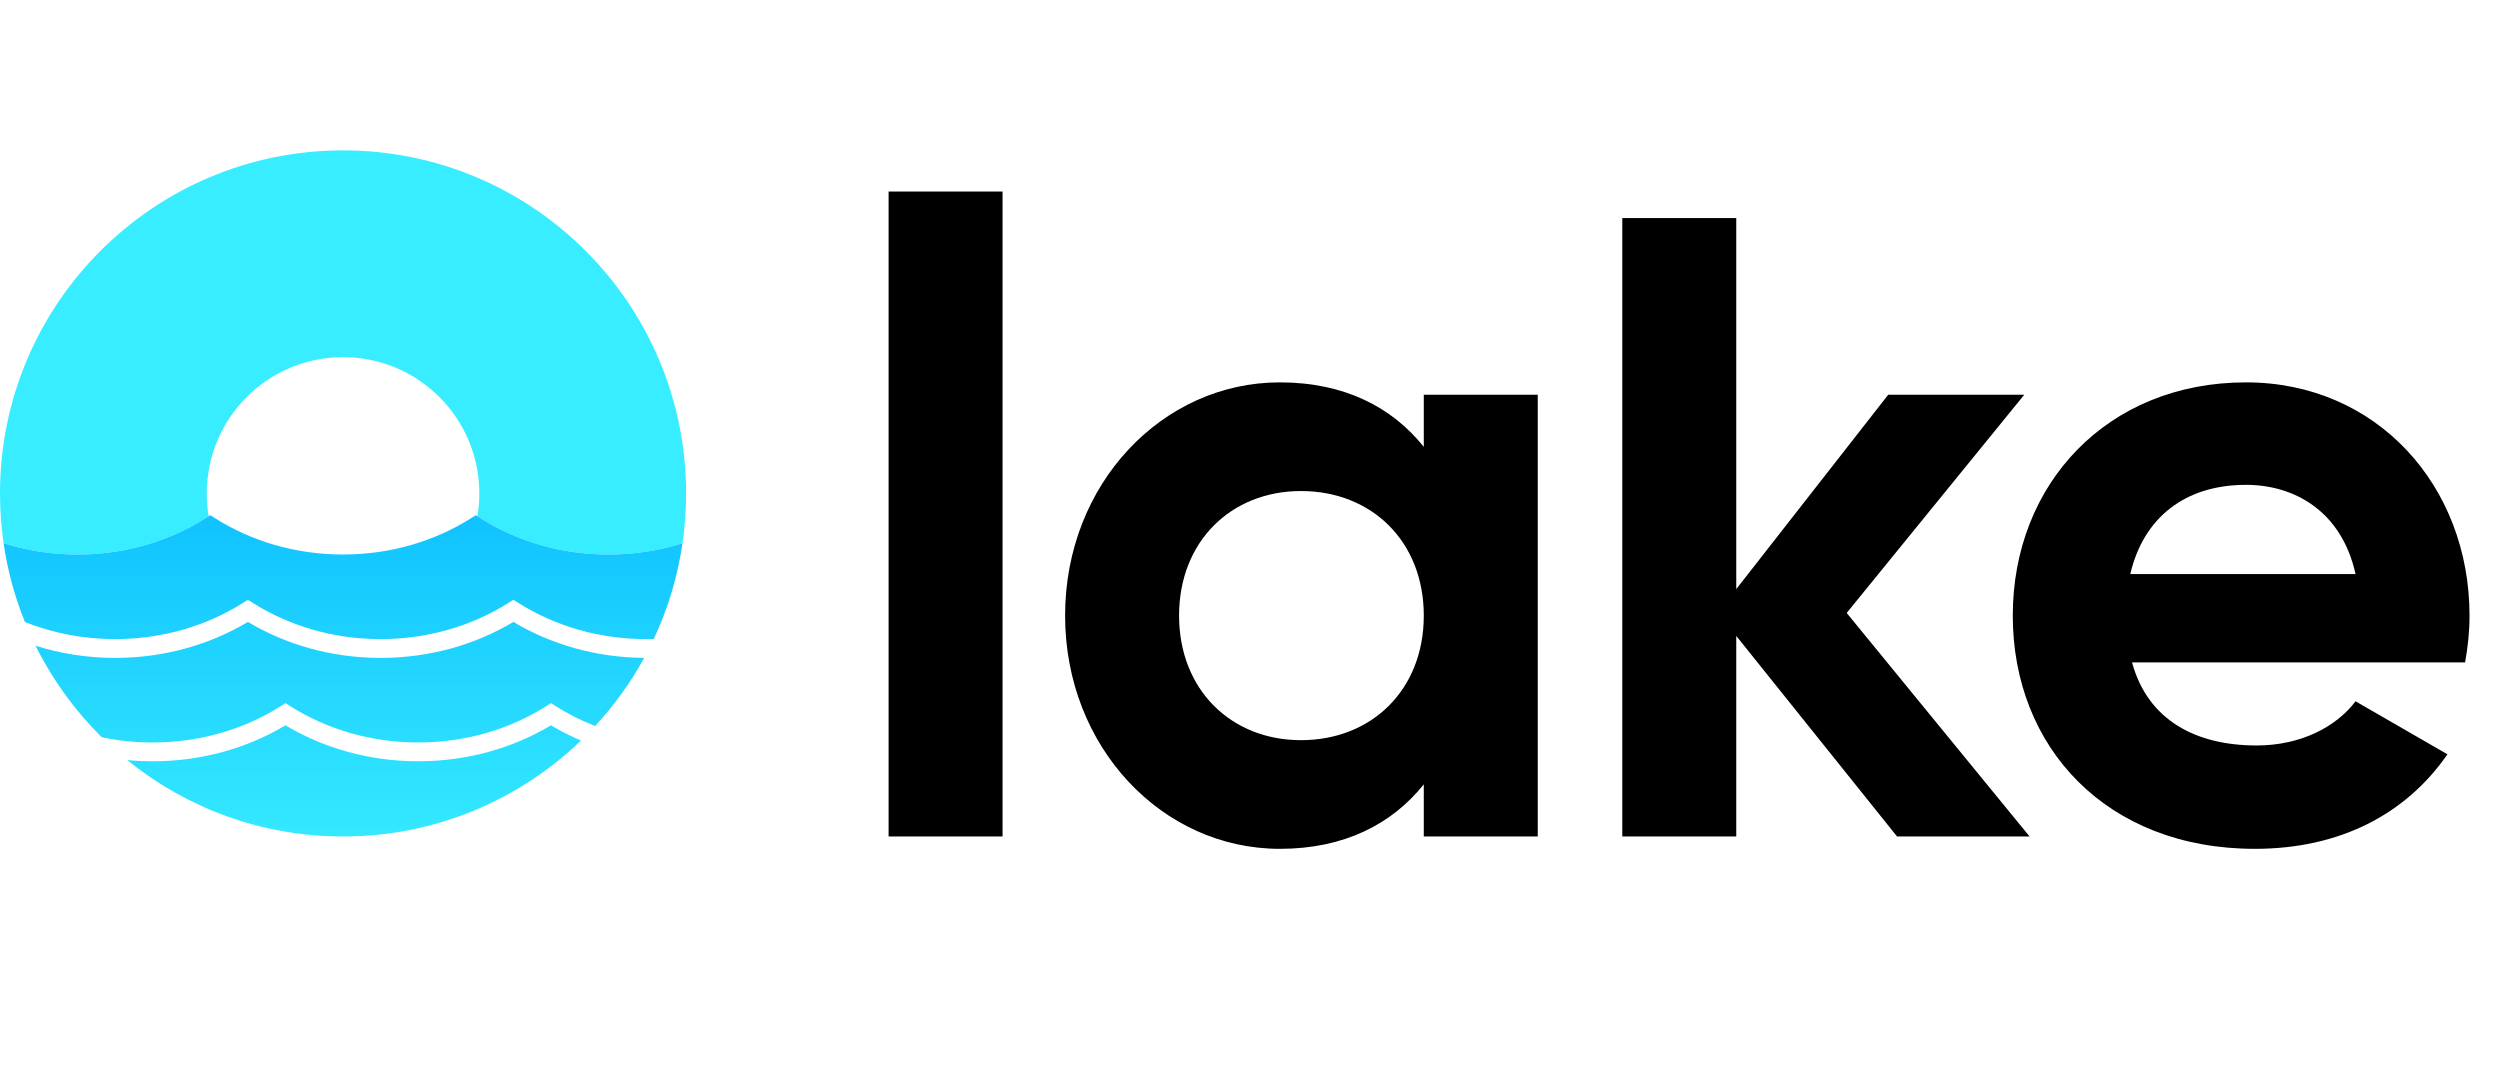
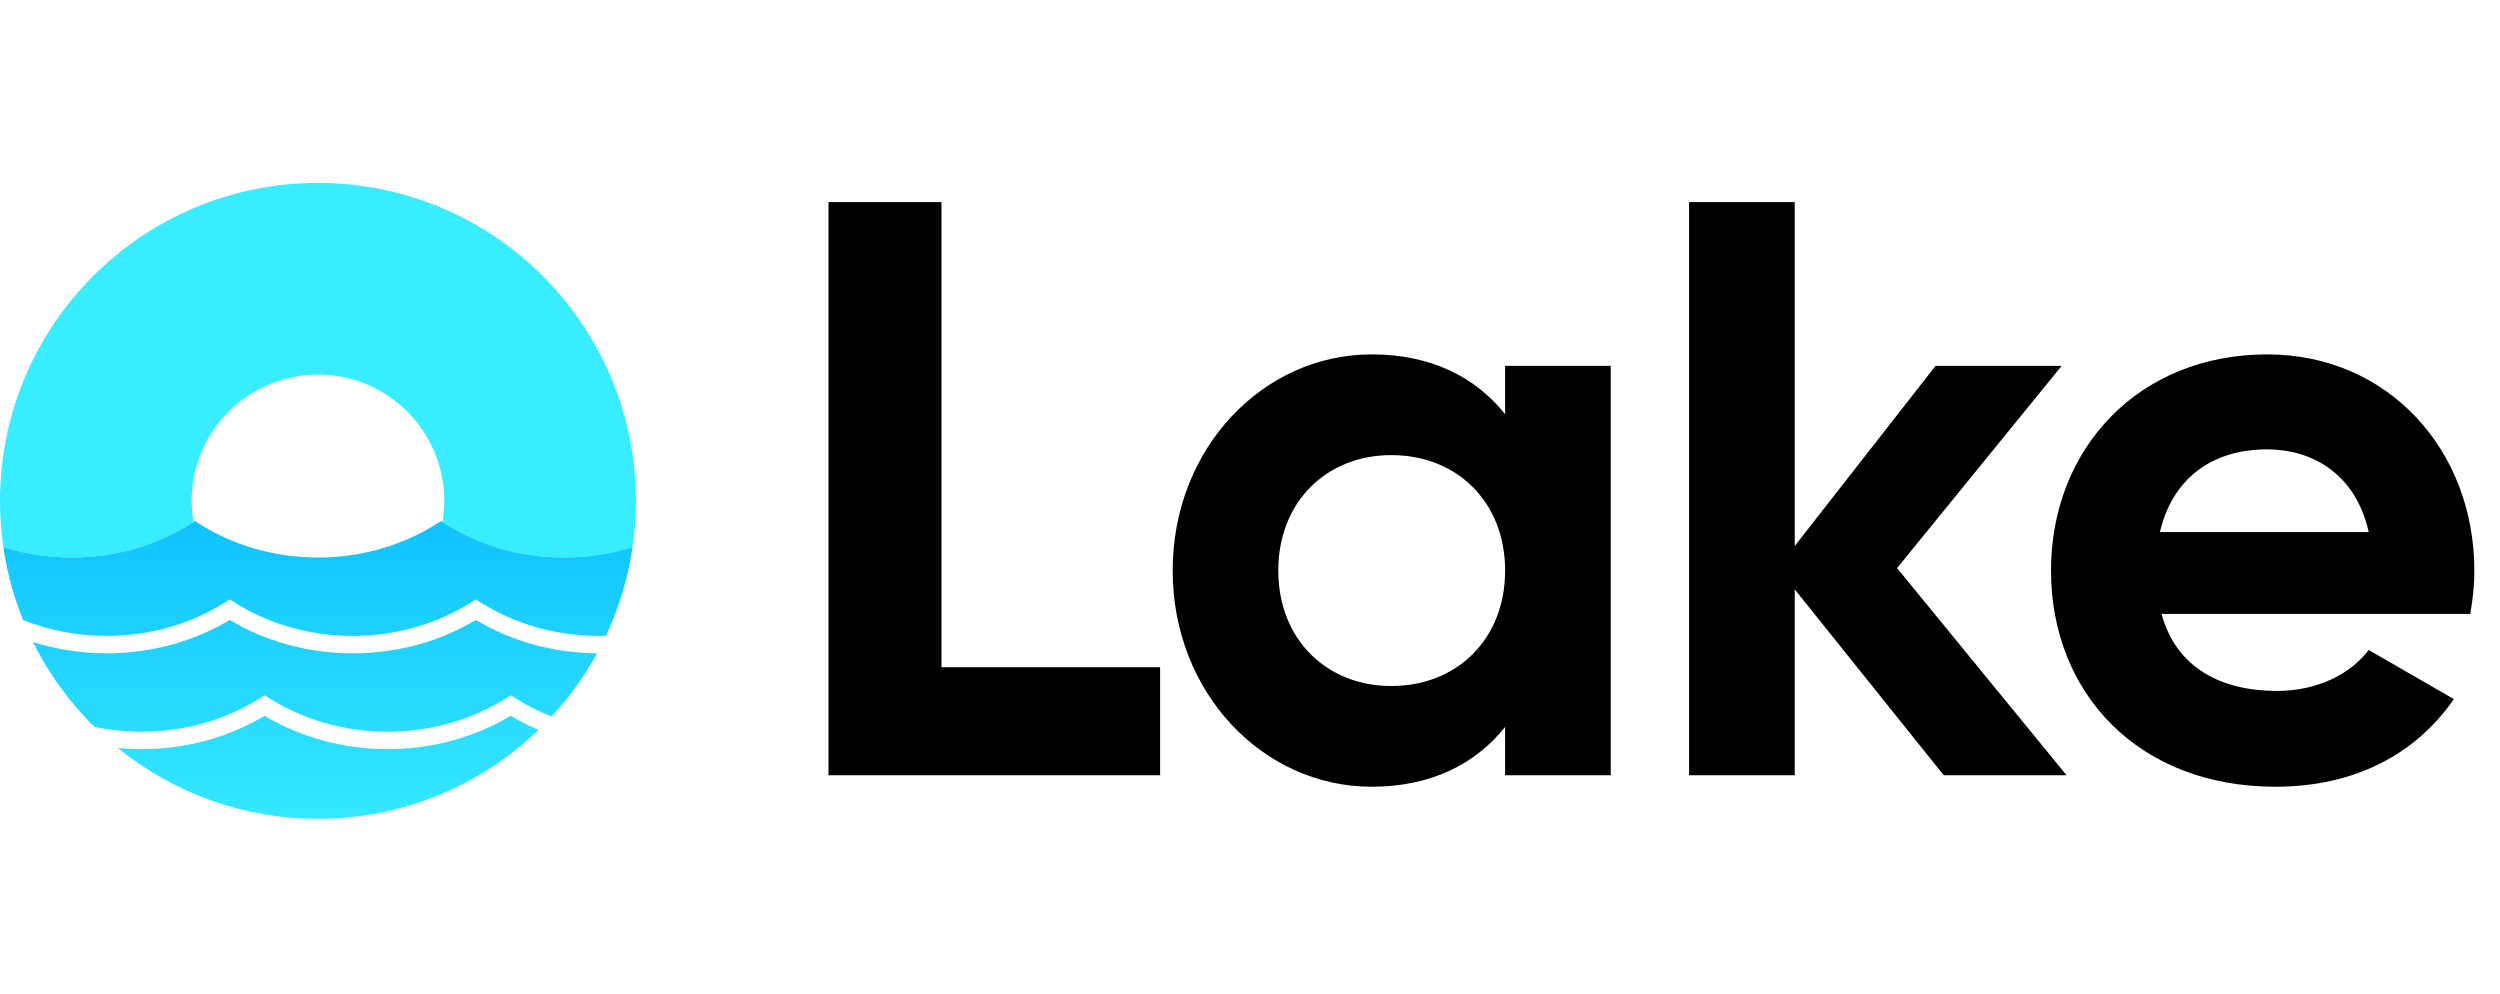
- <svg xmlns="http://www.w3.org/2000/svg" width="266" height="114" viewBox="0 0 266 114" fill="none">
-   <path d="M94.546 89H106.672V20.38H94.546V89ZM151.491 42V47.546C148.107 43.316 143.031 40.684 136.169 40.684C123.667 40.684 113.327 51.494 113.327 65.5C113.327 79.506 123.667 90.316 136.169 90.316C143.031 90.316 148.107 87.684 151.491 83.454V89H163.617V42H151.491ZM138.425 78.754C130.999 78.754 125.453 73.396 125.453 65.5C125.453 57.604 130.999 52.246 138.425 52.246C145.945 52.246 151.491 57.604 151.491 65.5C151.491 73.396 145.945 78.754 138.425 78.754ZM215.946 89L196.488 65.218L215.382 42H200.906L184.738 62.68V23.2H172.612V89H184.738V67.662L201.846 89H215.946ZM226.849 70.482H262.287C262.569 68.884 262.757 67.286 262.757 65.5C262.757 51.682 252.887 40.684 238.975 40.684C224.217 40.684 214.159 51.494 214.159 65.5C214.159 79.506 224.123 90.316 239.915 90.316C248.939 90.316 255.989 86.65 260.407 80.258L250.631 74.618C248.563 77.344 244.803 79.318 240.103 79.318C233.711 79.318 228.541 76.686 226.849 70.482ZM226.661 61.082C228.071 55.066 232.489 51.588 238.975 51.588C244.051 51.588 249.127 54.314 250.631 61.082H226.661Z" fill="currentColor" />
-   <path fill-rule="evenodd" clip-rule="evenodd" d="M73 52.5C73 54.3 72.87 56.07 72.618 57.801C70.16 58.577 67.512 59 64.75 59C59.678 59 54.991 57.573 51.159 55.154L50.798 54.927C50.931 54.138 51 53.327 51 52.5C51 44.492 44.508 38 36.5 38C28.492 38 22 44.492 22 52.5C22 53.327 22.069 54.138 22.202 54.927L21.841 55.154C18.009 57.573 13.322 59 8.25 59C5.488 59 2.84 58.577 0.382 57.801C0.13 56.07 0 54.3 0 52.5C0 32.342 16.342 16 36.5 16C56.658 16 73 32.342 73 52.5Z" fill="#38EDFF" />
-   <path fill-rule="evenodd" clip-rule="evenodd" d="M72.618 57.801C70.16 58.577 67.512 59 64.75 59C59.678 59 54.991 57.573 51.159 55.154L50.625 54.818L50.091 55.154C46.259 57.573 41.572 59 36.5 59C31.428 59 26.741 57.573 22.909 55.154L22.375 54.818L21.841 55.154C18.009 57.573 13.322 59 8.25 59C5.488 59 2.84 58.577 0.382 57.801C0.807 60.721 1.578 63.53 2.652 66.184C5.58 67.35 8.827 68 12.25 68V68C17.322 68 22.009 66.573 25.841 64.154L26.375 63.818L26.909 64.154C30.741 66.573 35.428 68 40.5 68V70C35.283 70 30.424 68.594 26.375 66.174C22.326 68.594 17.466 70 12.25 70V70C9.286 70 6.438 69.546 3.788 68.71C5.589 72.337 7.974 75.621 10.822 78.44C12.563 78.806 14.381 79 16.25 79V79C21.322 79 26.009 77.573 29.841 75.154L30.375 74.817L30.909 75.154C34.741 77.573 39.428 79 44.5 79V81C39.283 81 34.424 79.594 30.375 77.174C26.326 79.594 21.466 81 16.25 81V81C15.333 81 14.428 80.957 13.535 80.872C19.807 85.955 27.798 89 36.5 89C46.33 89 55.252 85.115 61.814 78.796C60.705 78.323 59.639 77.78 58.625 77.174C54.576 79.594 49.717 81 44.5 81V79C49.572 79 54.259 77.573 58.091 75.154L58.625 74.817L59.159 75.154C60.456 75.973 61.85 76.678 63.325 77.252C65.344 75.065 67.099 72.631 68.54 69.999C63.403 69.962 58.62 68.561 54.625 66.174C50.576 68.594 45.717 70 40.5 70V68C45.572 68 50.259 66.573 54.091 64.154L54.625 63.818L55.159 64.154C58.991 66.573 63.678 68 68.75 68C69.021 68 69.292 67.996 69.561 67.988C71.05 64.815 72.095 61.392 72.618 57.801Z" fill="url(#lake_brand_linear)" />
+ <svg xmlns="http://www.w3.org/2000/svg" width="287" height="114" viewBox="0 0 287 114" fill="none">
+   <path d="M108.082 76.592V23.2H95.11V89H133.18V76.592H108.082ZM172.787 42V47.546C169.403 43.316 164.327 40.684 157.465 40.684C144.963 40.684 134.623 51.494 134.623 65.5C134.623 79.506 144.963 90.316 157.465 90.316C164.327 90.316 169.403 87.684 172.787 83.454V89H184.913V42H172.787ZM159.721 78.754C152.295 78.754 146.749 73.396 146.749 65.5C146.749 57.604 152.295 52.246 159.721 52.246C167.241 52.246 172.787 57.604 172.787 65.5C172.787 73.396 167.241 78.754 159.721 78.754ZM237.243 89L217.785 65.218L236.679 42H222.203L206.035 62.68V23.2H193.909V89H206.035V67.662L223.143 89H237.243ZM248.146 70.482H283.584C283.866 68.884 284.054 67.286 284.054 65.5C284.054 51.682 274.184 40.684 260.272 40.684C245.514 40.684 235.456 51.494 235.456 65.5C235.456 79.506 245.42 90.316 261.212 90.316C270.236 90.316 277.286 86.65 281.704 80.258L271.928 74.618C269.86 77.344 266.1 79.318 261.4 79.318C255.008 79.318 249.838 76.686 248.146 70.482ZM247.958 61.082C249.368 55.066 253.786 51.588 260.272 51.588C265.348 51.588 270.424 54.314 271.928 61.082H247.958Z" fill="currentColor" />
+   <path fill-rule="evenodd" clip-rule="evenodd" d="M73 57.5C73 59.3 72.87 61.07 72.618 62.801C70.16 63.577 67.512 64 64.75 64C59.678 64 54.991 62.573 51.159 60.154L50.798 59.927C50.931 59.138 51 58.327 51 57.5C51 49.492 44.508 43 36.5 43C28.492 43 22 49.492 22 57.5C22 58.327 22.069 59.138 22.202 59.927L21.841 60.154C18.009 62.573 13.322 64 8.25 64C5.488 64 2.84 63.577 0.382 62.801C0.13 61.07 0 59.3 0 57.5C0 37.342 16.342 21 36.5 21C56.658 21 73 37.342 73 57.5Z" fill="#38EDFF" />
+   <path fill-rule="evenodd" clip-rule="evenodd" d="M72.618 62.801C70.16 63.577 67.512 64 64.75 64C59.678 64 54.991 62.573 51.159 60.154L50.625 59.818L50.091 60.154C46.259 62.573 41.572 64 36.5 64C31.428 64 26.741 62.573 22.909 60.154L22.375 59.818L21.841 60.154C18.009 62.573 13.322 64 8.25 64C5.488 64 2.84 63.577 0.382 62.801C0.807 65.722 1.578 68.53 2.652 71.184C5.58 72.35 8.827 73 12.25 73V73C17.322 73 22.009 71.573 25.841 69.154L26.375 68.817L26.909 69.154C30.741 71.573 35.428 73 40.5 73V75C35.283 75 30.424 73.594 26.375 71.174C22.326 73.594 17.466 75 12.25 75V75C9.286 75 6.438 74.546 3.788 73.71C5.589 77.337 7.974 80.621 10.822 83.44C12.563 83.806 14.381 84 16.25 84V84C21.322 84 26.009 82.573 29.841 80.154L30.375 79.817L30.909 80.154C34.741 82.573 39.428 84 44.5 84V86C39.283 86 34.424 84.594 30.375 82.174C26.326 84.594 21.466 86 16.25 86V86C15.333 86 14.428 85.957 13.535 85.872C19.807 90.955 27.798 94 36.5 94C46.33 94 55.252 90.115 61.814 83.796C60.705 83.323 59.639 82.78 58.625 82.174C54.576 84.594 49.717 86 44.5 86V84C49.572 84 54.259 82.573 58.091 80.154L58.625 79.817L59.159 80.154C60.456 80.973 61.85 81.678 63.325 82.252C65.344 80.065 67.099 77.631 68.54 74.999C63.403 74.962 58.62 73.561 54.625 71.174C50.576 73.594 45.717 75 40.5 75V73C45.572 73 50.259 71.573 54.091 69.154L54.625 68.817L55.159 69.154C58.991 71.573 63.678 73 68.75 73C69.021 73 69.292 72.996 69.561 72.988C71.05 69.815 72.095 66.392 72.618 62.801Z" fill="url(#lake_brand_linear)" />
  <defs>
-     <linearGradient id="lake_brand_linear" x1="36.5" y1="40" x2="36.5" y2="93" gradientUnits="userSpaceOnUse">
+     <linearGradient id="lake_brand_linear" x1="36.5" y1="45" x2="36.5" y2="98" gradientUnits="userSpaceOnUse">
      <stop stop-color="#00B2FF" />
      <stop offset="1" stop-color="#38EDFF" />
    </linearGradient>
  </defs>
</svg>
